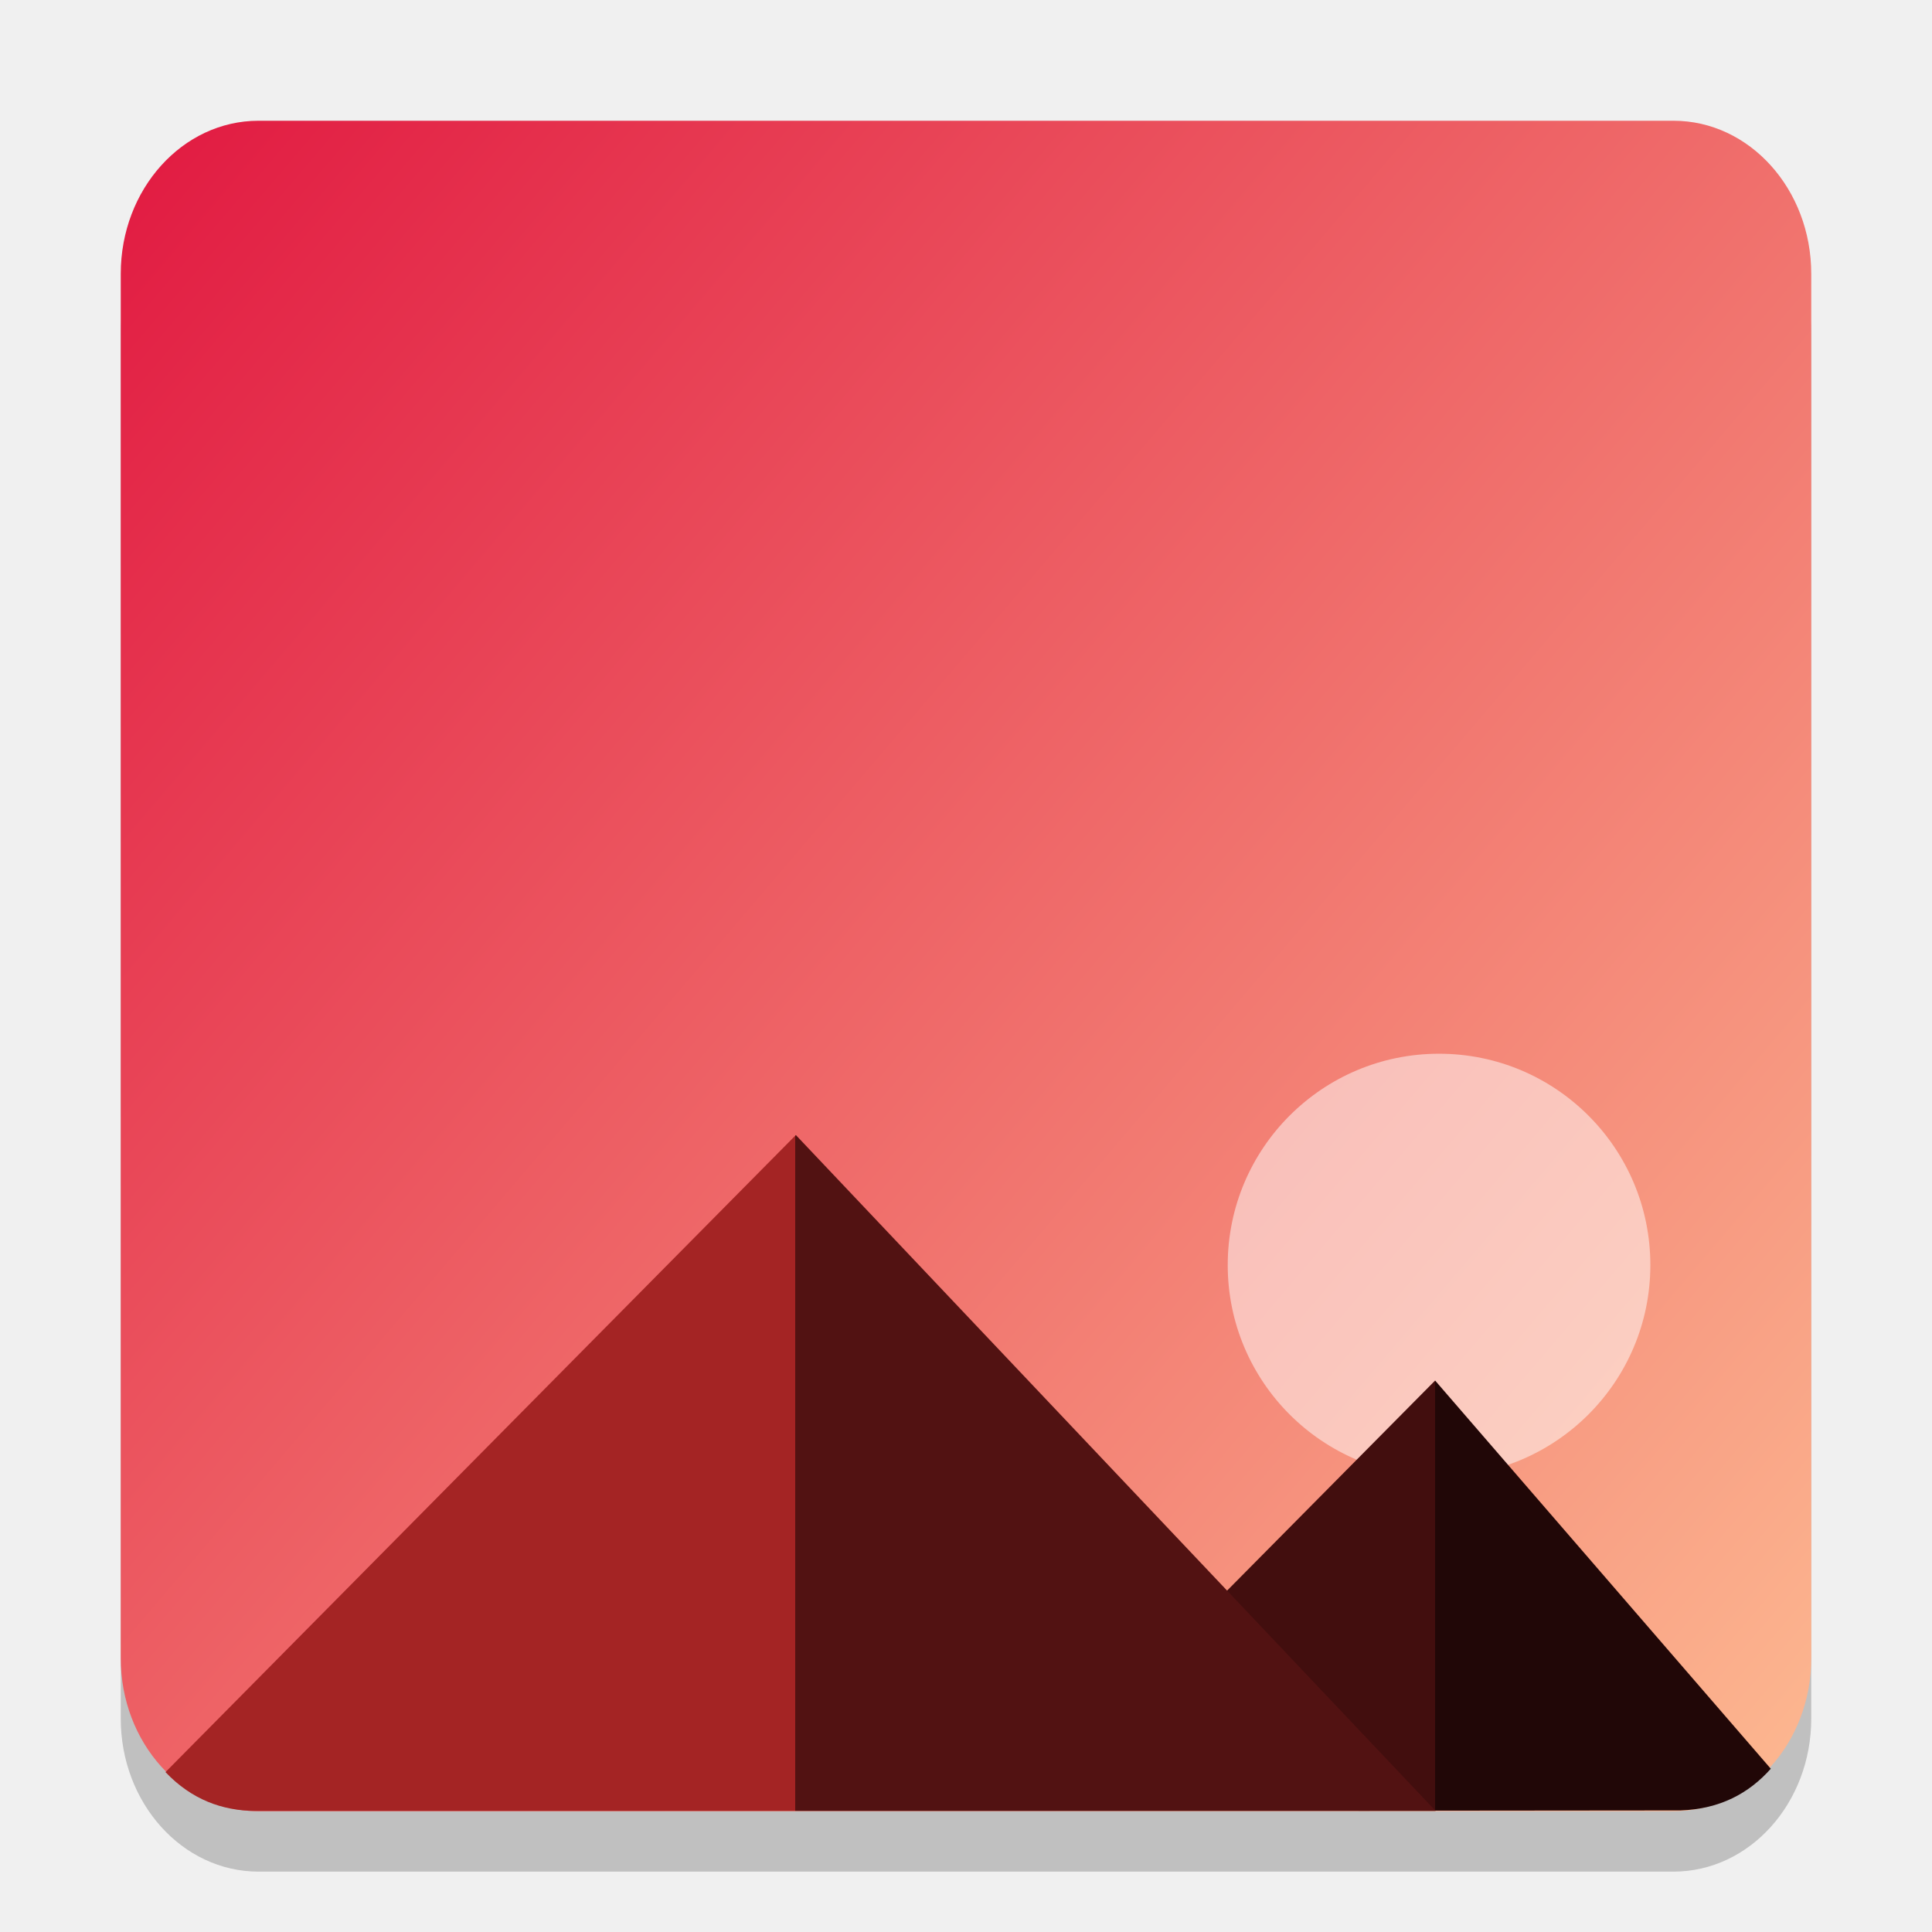
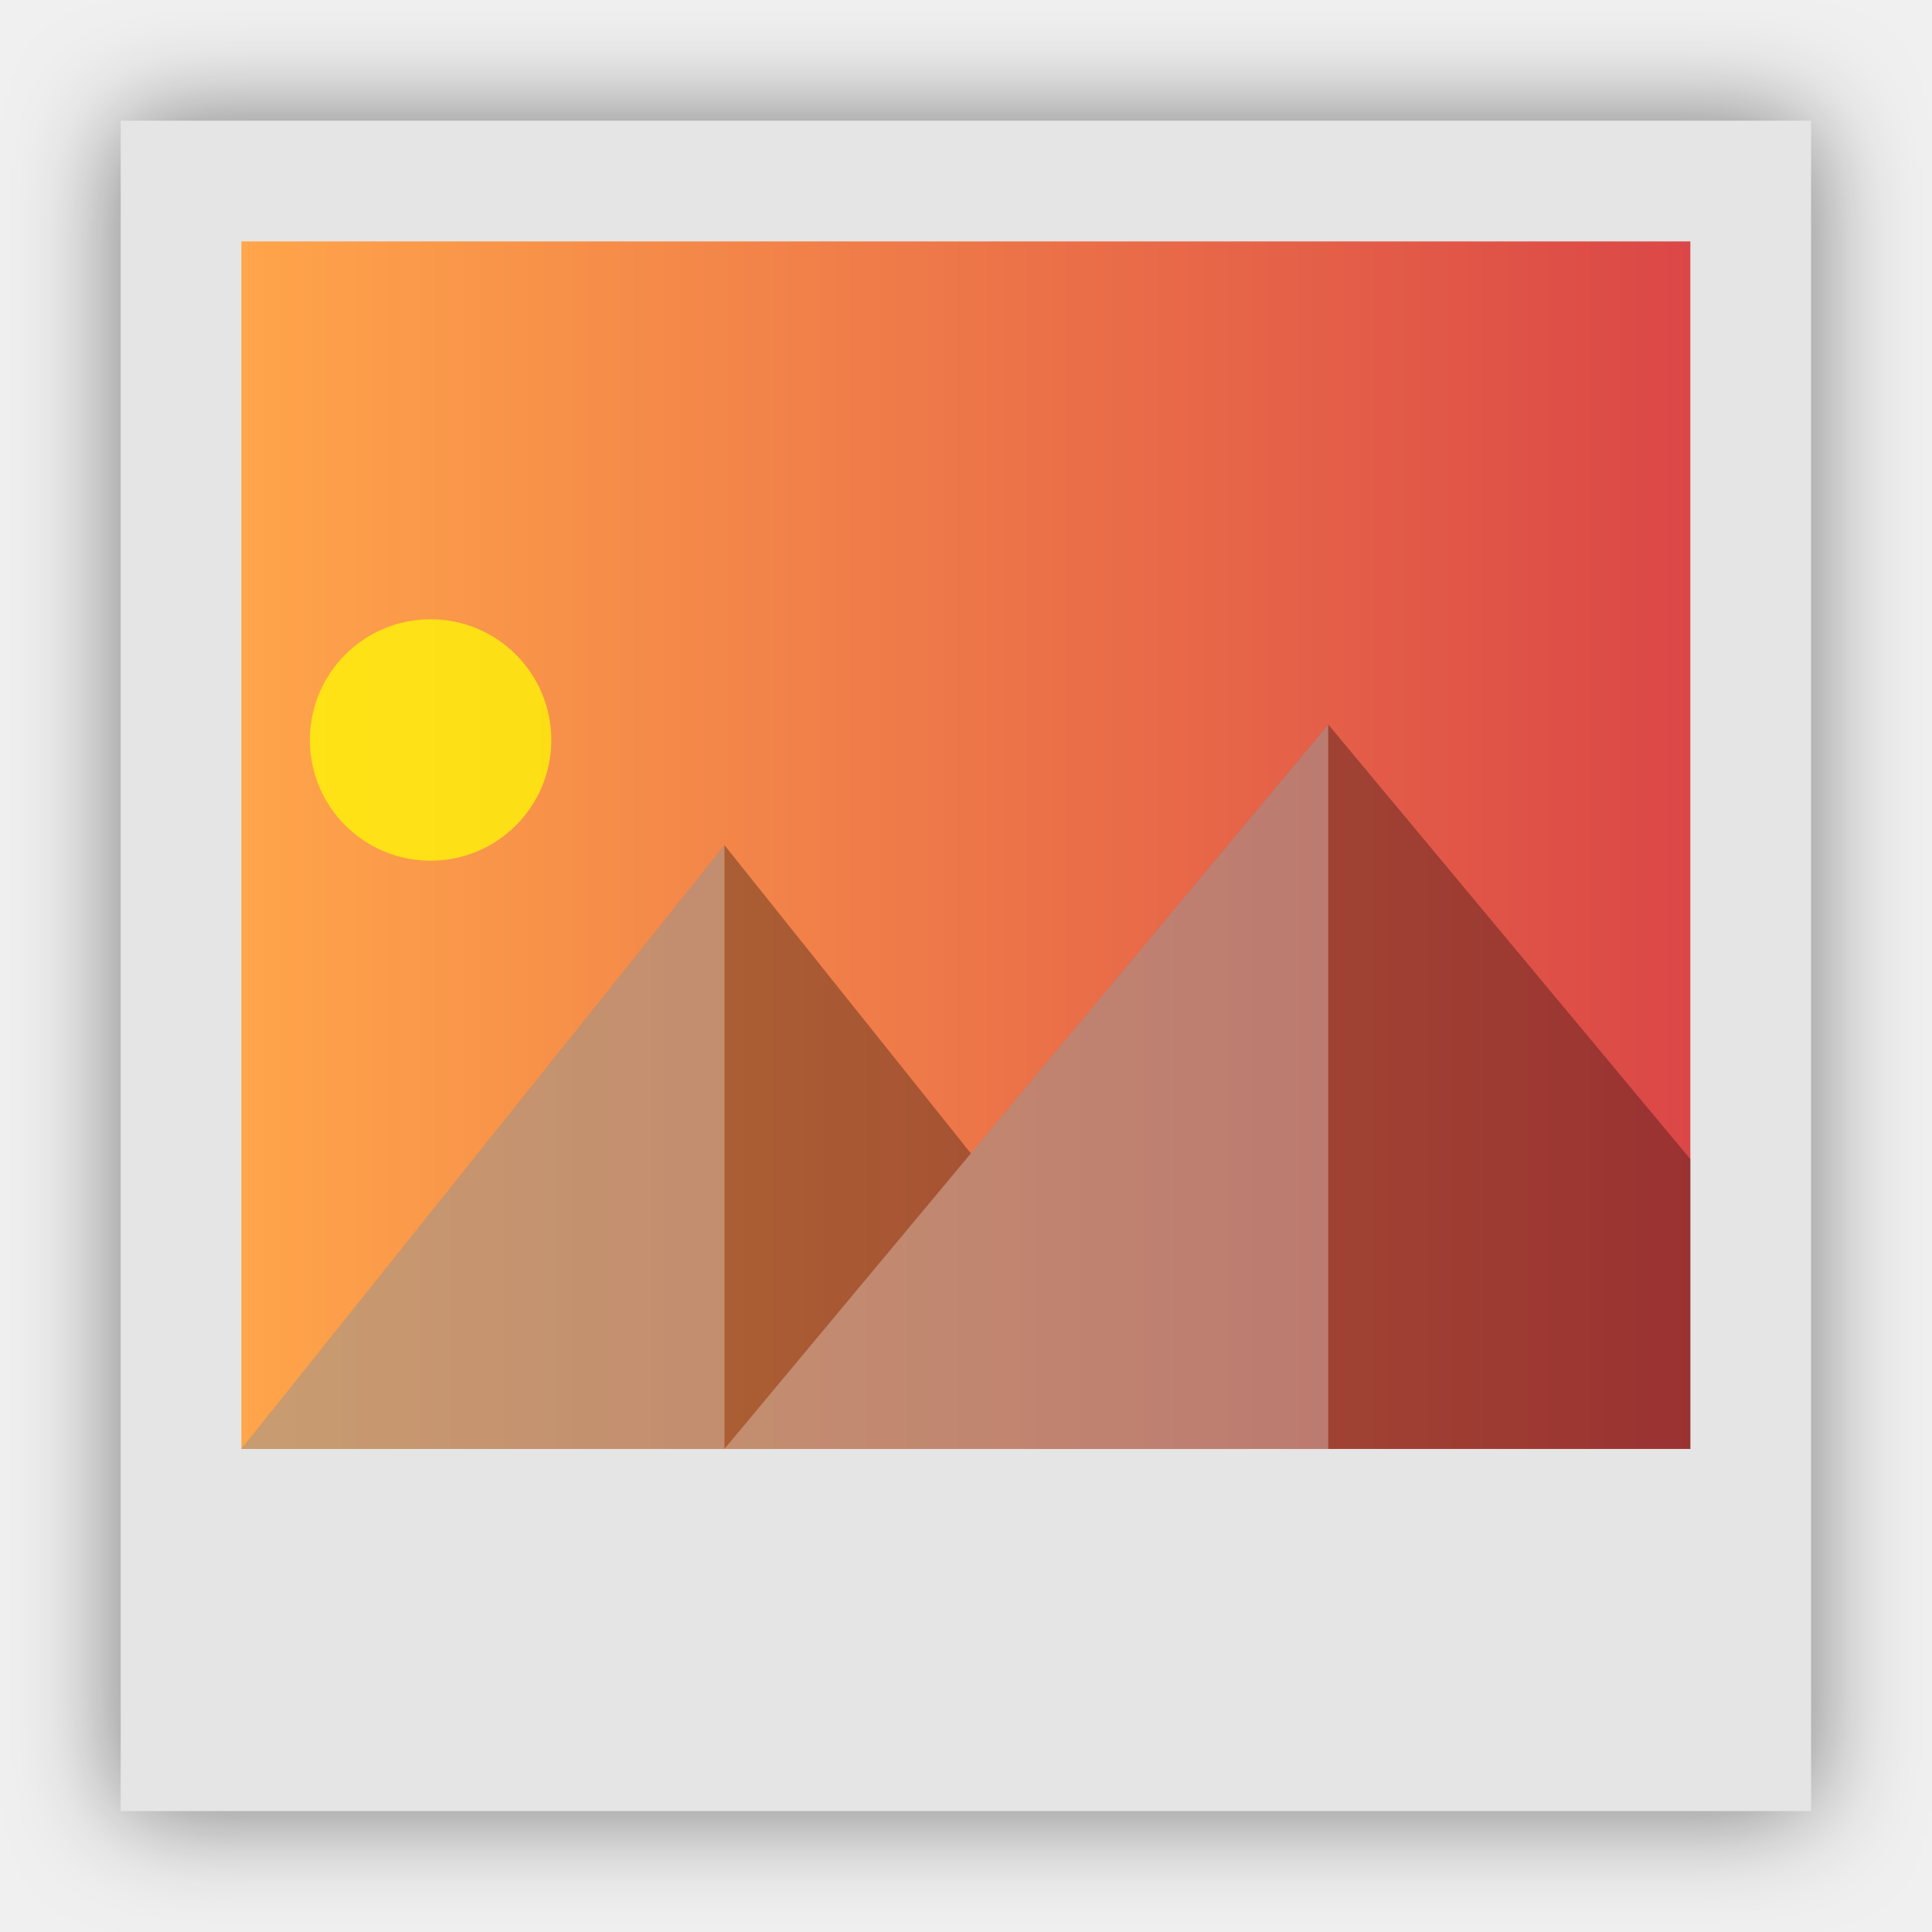
- <svg xmlns="http://www.w3.org/2000/svg" xmlns:xlink="http://www.w3.org/1999/xlink" id="svg18" version="1" height="32" width="32">
-   <defs id="defs22">
-     <linearGradient id="linearGradient892">
-       <stop id="stop888" offset="0" style="stop-color:#420e0e;stop-opacity:1" />
-       <stop style="stop-color:#420e0e;stop-opacity:1" offset="0.386" id="stop896" />
-       <stop id="stop898" offset="0.386" style="stop-color:#210707;stop-opacity:1" />
-       <stop id="stop890" offset="1" style="stop-color:#210707;stop-opacity:1" />
+ <svg xmlns="http://www.w3.org/2000/svg" xmlns:xlink="http://www.w3.org/1999/xlink" id="svg8" version="1.1" viewBox="0 0 8.467 8.467" height="32" width="32">
+   <defs id="defs2">
+     <linearGradient id="linearGradient875">
+       <stop id="stop871" offset="0" style="stop-color:#ffa54a;stop-opacity:1" />
+       <stop id="stop873" offset="1" style="stop-color:#db4747;stop-opacity:1" />
    </linearGradient>
-     <linearGradient id="linearGradient860">
-       <stop style="stop-color:#a42424;stop-opacity:1" offset="0" id="stop864" />
-       <stop id="stop876" offset="0.496" style="stop-color:#a42424;stop-opacity:1" />
-       <stop style="stop-color:#521212;stop-opacity:1" offset="0.496" id="stop878" />
-       <stop style="stop-color:#521212;stop-opacity:1" offset="1" id="stop866" />
-     </linearGradient>
-     <linearGradient id="linearGradient2138">
-       <stop id="stop2134" offset="0" style="stop-color:#df0d3b;stop-opacity:1" />
-       <stop id="stop2136" offset="1" style="stop-color:#ffc798;stop-opacity:1" />
-     </linearGradient>
-     <marker style="overflow:visible" id="Arrow1Lstart" refX="0" refY="0" orient="auto">
-       <path transform="matrix(0.8,0,0,0.8,10,0)" style="fill:#f9f9f9;fill-opacity:1;fill-rule:evenodd;stroke:#000000;stroke-width:1pt;stroke-opacity:0.588" d="M 0,0 5,-5 -12.5,0 5,5 Z" id="path820" />
-     </marker>
-     <linearGradient y2="434.369" y1="450.542" x2="522.04" x1="520.212" gradientUnits="userSpaceOnUse" id="b-3" gradientTransform="matrix(0.05289,5.9319267e-8,5.8908366e-8,0.05286586,-29.6562,-34.84873)">
-       <stop id="stop7" stop-color="#eefefe" offset="0" />
-       <stop id="stop9" stop-color="#d6fefe" offset="1" />
-     </linearGradient>
-     <linearGradient y2="434.369" y1="450.542" x2="522.04" x1="520.212" gradientUnits="userSpaceOnUse" id="b-3-7" gradientTransform="matrix(0.5086954,5.7293372e-7,5.6870996e-7,0.5091135,-247.9376,-214.1731)">
-       <stop id="stop7-1" stop-color="#eefefe" offset="0" />
-       <stop id="stop9-4" stop-color="#d6fefe" offset="1" />
-     </linearGradient>
-     <linearGradient y2="434.369" y1="450.542" x2="522.04" x1="520.212" gradientUnits="userSpaceOnUse" id="b-3-6" gradientTransform="matrix(0.05289,5.9319267e-8,5.8908366e-8,0.05286586,25.73474,96.44689)">
-       <stop id="stop7-7" stop-color="#eefefe" offset="0" />
-       <stop id="stop9-5" stop-color="#d6fefe" offset="1" />
-     </linearGradient>
-     <linearGradient y2="434.369" y1="450.542" x2="522.04" x1="520.212" gradientUnits="userSpaceOnUse" id="b-3-3" gradientTransform="matrix(0.05289,5.9319267e-8,5.8908366e-8,0.05286586,-33.63386,-109.5966)">
-       <stop id="stop7-6" stop-color="#eefefe" offset="0" />
-       <stop id="stop9-0" stop-color="#d6fefe" offset="1" />
-     </linearGradient>
-     <linearGradient y2="434.369" y1="450.542" x2="522.04" x1="520.212" gradientUnits="userSpaceOnUse" id="b-3-2" gradientTransform="matrix(0.05289,5.9319267e-8,5.8908366e-8,0.05286586,-20.28593,-179.0439)">
-       <stop id="stop7-0" stop-color="#eefefe" offset="0" />
-       <stop id="stop9-2" stop-color="#d6fefe" offset="1" />
-     </linearGradient>
-     <linearGradient gradientTransform="matrix(0.7,0,0,0.6558633,-0.6750001,1.136904)" gradientUnits="userSpaceOnUse" y2="35.466" x2="34.934" y1="35.466" x1="4.881" id="linearGradient862" xlink:href="#linearGradient860" />
-     <linearGradient gradientTransform="matrix(0.7,0,0,0.6558633,-0.8546876,1.129092)" gradientUnits="userSpaceOnUse" y2="38.572" x2="43.119" y1="38.572" x1="30.177" id="linearGradient894" xlink:href="#linearGradient892" />
-     <linearGradient gradientTransform="matrix(0.7,0,0,0.7,-38.425,-0.5375)" gradientUnits="userSpaceOnUse" y2="44.071" x2="103.821" y1="1.528" x1="53.962" id="linearGradient921" xlink:href="#linearGradient2138" />
+     <linearGradient gradientUnits="userSpaceOnUse" y2="3.704" x2="7.408" y1="3.704" x1="1.058" id="linearGradient877" xlink:href="#linearGradient875" />
+     <filter style="color-interpolation-filters:sRGB" id="filter33145" x="-0.075" width="1.15" y="-0.075" height="1.15">
+       <feGaussianBlur stdDeviation="0.232" id="feGaussianBlur33147" />
+     </filter>
  </defs>
-   <rect ry="2.535" rx="2.282" y="3" x="2" height="28" width="28" id="rect2308-3" style="opacity:0.2;fill:#000000;fill-opacity:1;stroke:none;stroke-width:1.086;stroke-miterlimit:4;stroke-dasharray:none;stroke-opacity:1" />
-   <rect ry="2.535" rx="2.282" y="2" x="2" height="28" width="28" id="rect2308-3-0" style="opacity:1;fill:url(#linearGradient921);fill-opacity:1;stroke:none;stroke-width:1.086;stroke-miterlimit:4;stroke-dasharray:none;stroke-opacity:1" />
-   <g style="stroke-width:0.085" transform="matrix(0.7483256,0,0,0.8418663,6.040187,-857.7434)" id="g8000" />
-   <circle r="3.5" style="opacity:0.5;fill:#ffffff;fill-opacity:1;stroke:none;stroke-width:1.075;stroke-miterlimit:4;stroke-dasharray:none;stroke-opacity:1" id="path2252" cx="23.835" cy="20.953" />
-   <path id="path2198-0" d="m 20.111,26.561 3.659,-3.695 5.56,6.43 c -0.363,0.407 -0.839,0.667 -1.494,0.69 l -5.335,0.005 z" style="fill:url(#linearGradient894);fill-opacity:1;stroke:none;stroke-width:0.799px;stroke-linecap:butt;stroke-linejoin:miter;stroke-opacity:1" />
-   <path id="path2196-3" d="m 2.741,29.352 c 0.435,0.457 0.941,0.638 1.482,0.643 H 23.779 L 20.449,26.477 13.182,18.8 Z" style="fill:url(#linearGradient862);fill-opacity:1;stroke:none;stroke-width:0.799px;stroke-linecap:butt;stroke-linejoin:miter;stroke-opacity:1" />
-   <path id="path868" d="m 13.182,18.8 -0.012,11.167 10.609,0.028 z" style="fill:none;stroke:none;stroke-width:1px;stroke-linecap:butt;stroke-linejoin:miter;stroke-opacity:1" />
+   <g id="layer1">
+     <rect y="-6.977" x="2.145" height="7.408" width="7.408" id="rect833-95" style="opacity:0.5;fill:#000000;fill-opacity:1;stroke:none;stroke-width:2.477;filter:url(#filter33145)" transform="matrix(1,0,0,-1,-1.615419,0.9609407)" />
+     <rect y="0.529" x="0.529" height="7.408" width="7.408" id="rect833" style="opacity:1;fill:#e5e5e5;fill-opacity:1;stroke:none;stroke-width:2.477" />
+     <rect style="opacity:1;fill:url(#linearGradient877);fill-opacity:1;stroke:none;stroke-width:1.938" id="rect833-9" width="6.35" height="5.292" x="1.058" y="1.058" />
+     <circle r="0.529" cy="3.243" cx="1.887" id="path869" style="opacity:0.7;fill:#ffff00;fill-opacity:1;stroke:none;stroke-width:0.53" />
+     <path id="rect833-9-6" style="opacity:0.3;fill:#000000;fill-opacity:1;stroke:none;stroke-width:1.795" d="m 5.821,3.175 -2.646,3.175 H 7.408 V 5.08 Z" />
+     <path style="fill:#000000;fill-opacity:1;stroke:none;stroke-width:0.265px;stroke-linecap:butt;stroke-linejoin:miter;stroke-opacity:1;opacity:0.3" d="M 3.175,6.35 4.255,5.055 3.175,3.704 1.058,6.35 Z" id="path999" />
+     <path style="fill:#fdfdfd;stroke:none;stroke-width:0.265px;stroke-linecap:butt;stroke-linejoin:miter;stroke-opacity:1;fill-opacity:1;opacity:0.3" d="M 1.058,6.35 3.175,3.704 3.175,6.35 Z" id="path932" />
+     <path style="opacity:0.3;fill:#ffffff;fill-opacity:1;stroke:none;stroke-width:0.265px;stroke-linecap:butt;stroke-linejoin:miter;stroke-opacity:1" d="M 3.175,6.35 5.821,3.175 l -1e-7,3.175 z" id="path934" />
+   </g>
</svg>
